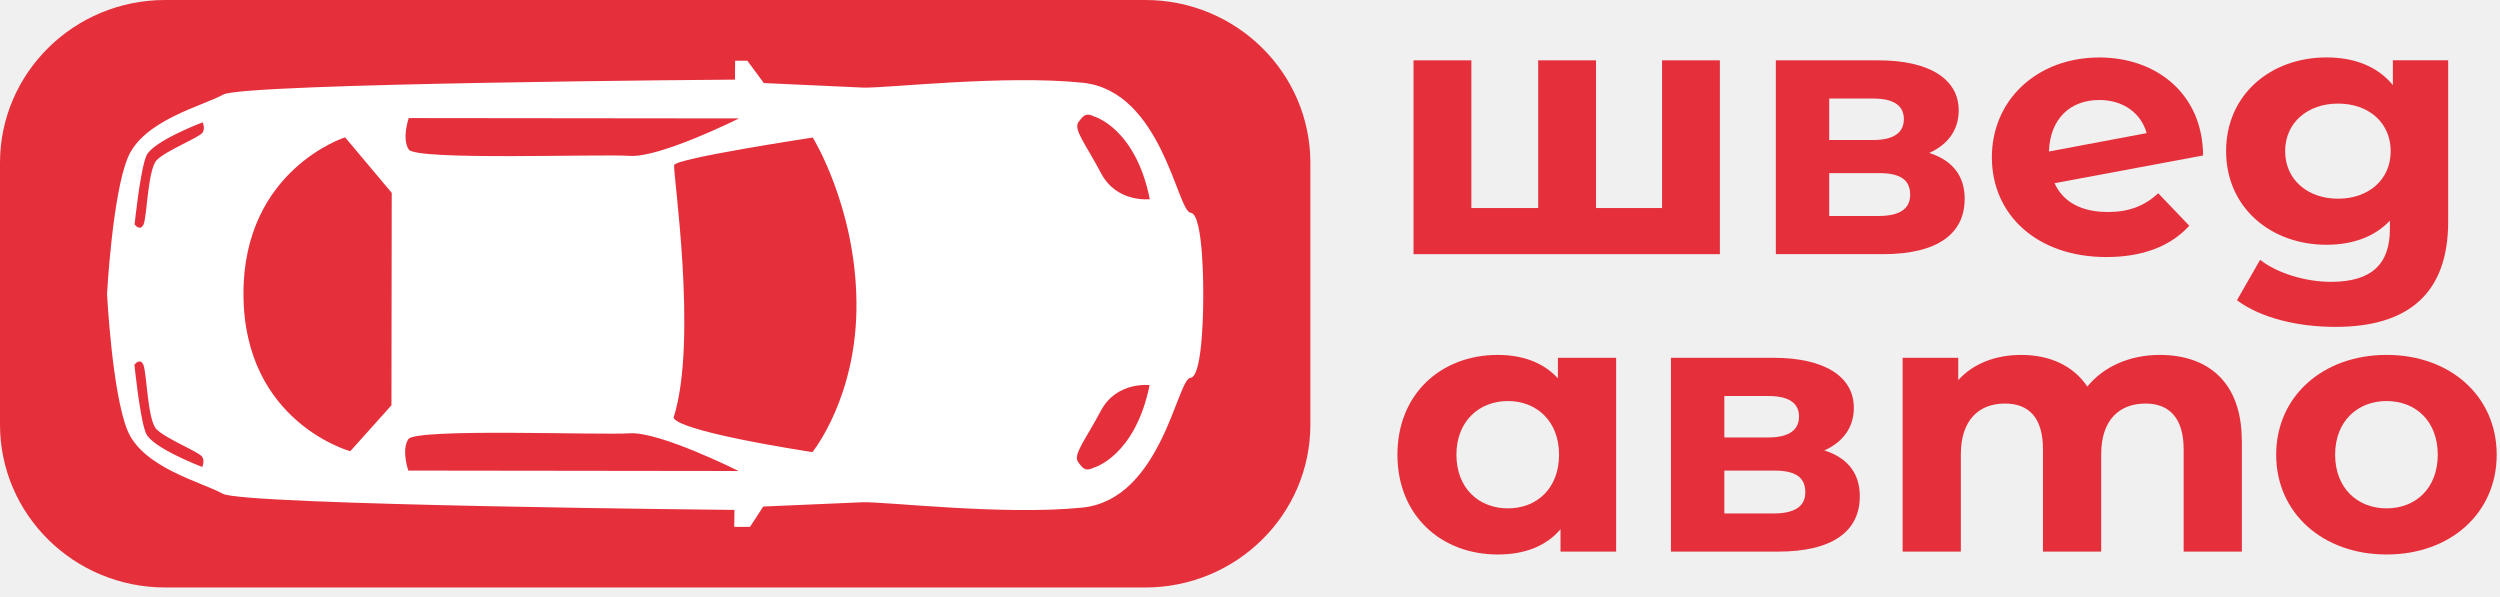
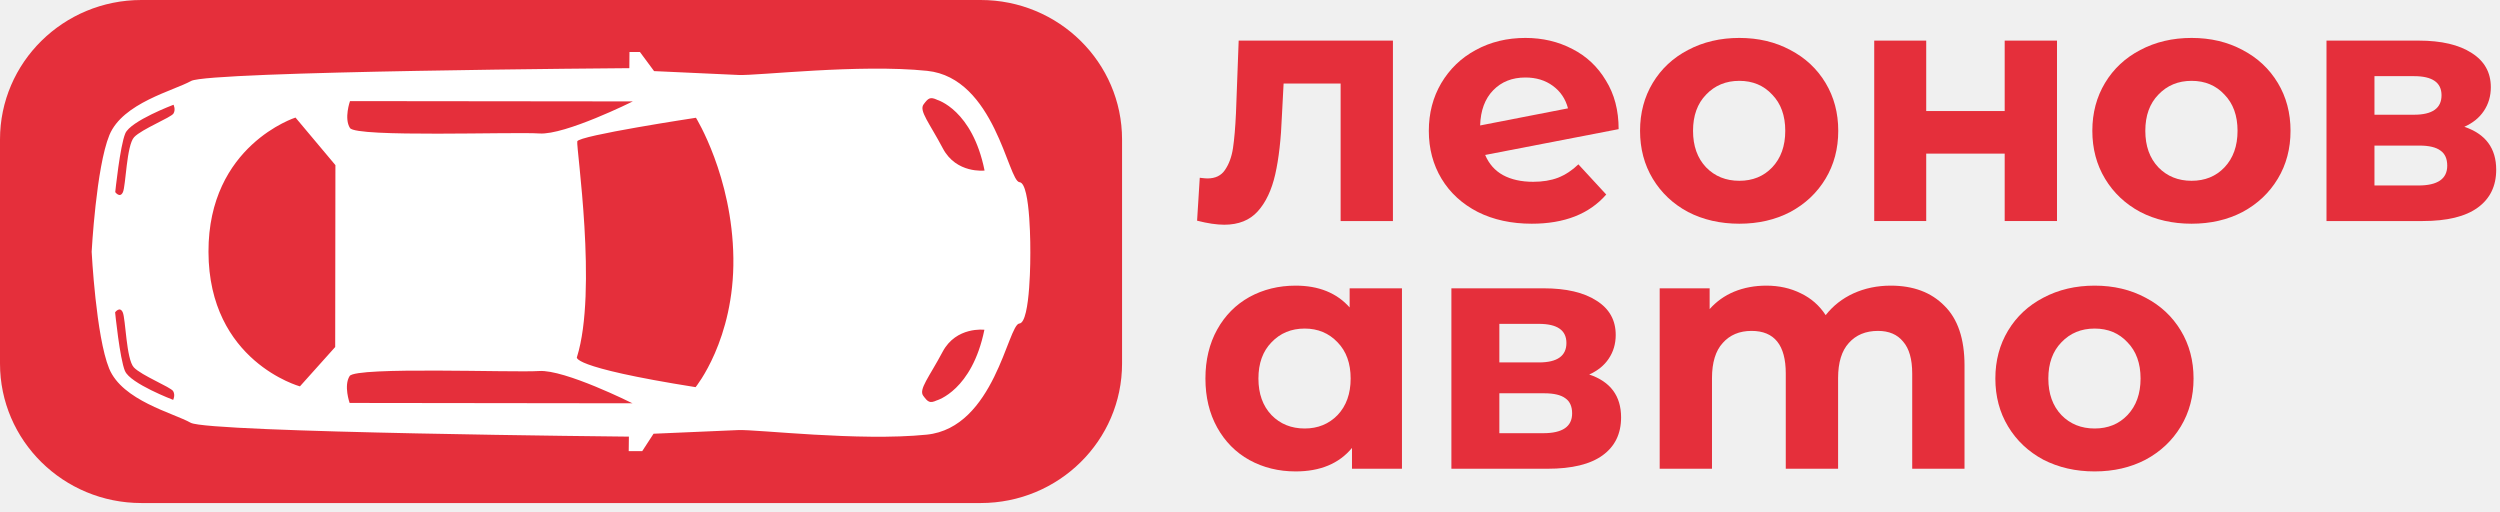
- <svg xmlns="http://www.w3.org/2000/svg" width="155" height="37" viewBox="0 0 155 37" fill="none">
-   <g clip-path="url(#clip0_139_793)">
-     <path d="M71.003 0H10.241C4.585 0 0 4.522 0 10.1V26.323C0 31.901 4.585 36.423 10.241 36.423H71.003C76.659 36.423 81.243 31.901 81.243 26.323V10.1C81.243 4.522 76.659 0 71.003 0Z" fill="#E52F3B" />
-     <path d="M106.632 3.741V15.758H87.639V3.741H91.225V12.899H95.368V3.741H98.954V12.899H103.048V3.741H106.635H106.632Z" fill="#E52F3B" />
-     <path d="M121.808 12.341C121.808 14.462 120.165 15.758 116.742 15.758H110.102V3.741H116.465C119.587 3.741 121.44 4.881 121.44 6.846C121.44 8.052 120.768 8.966 119.613 9.482C121.069 9.95 121.811 10.912 121.811 12.341H121.808ZM113.411 8.68H116.142C117.391 8.68 118.04 8.234 118.04 7.384C118.04 6.534 117.391 6.11 116.142 6.11H113.411V8.68ZM118.431 12.074C118.431 11.157 117.83 10.733 116.51 10.733H113.411V13.392H116.442C117.759 13.392 118.431 12.969 118.431 12.074Z" fill="#E52F3B" />
-     <path d="M133.814 11.985L135.735 13.995C134.579 15.268 132.842 15.937 130.599 15.937C126.295 15.937 123.496 13.323 123.496 9.75C123.496 6.178 126.318 3.563 130.16 3.563C133.675 3.563 136.568 5.796 136.591 9.639L127.383 11.358C127.916 12.543 129.072 13.144 130.692 13.144C132.009 13.144 132.959 12.765 133.814 11.982V11.985ZM127.034 9.394L133.094 8.254C132.746 7.025 131.661 6.2 130.156 6.2C128.352 6.2 127.102 7.362 127.034 9.394Z" fill="#E52F3B" />
-     <path d="M151.787 3.741V13.745C151.787 18.213 149.288 20.267 144.801 20.267C142.441 20.267 140.152 19.709 138.692 18.614L140.126 16.111C141.191 16.939 142.925 17.474 144.52 17.474C147.064 17.474 148.174 16.356 148.174 14.191V13.679C147.225 14.685 145.859 15.175 144.242 15.175C140.794 15.175 138.018 12.876 138.018 9.367C138.018 5.858 140.794 3.56 144.242 3.56C145.976 3.56 147.412 4.117 148.358 5.279V3.738H151.78L151.787 3.741ZM148.223 9.371C148.223 7.607 146.857 6.422 144.962 6.422C143.067 6.422 141.679 7.607 141.679 9.371C141.679 11.134 143.067 12.319 144.962 12.319C146.857 12.319 148.223 11.134 148.223 9.371Z" fill="#E52F3B" />
-     <path d="M100.2 22.183V34.2H96.752V32.815C95.851 33.865 94.531 34.378 92.865 34.378C89.349 34.378 86.641 31.965 86.641 28.191C86.641 24.418 89.346 22.005 92.865 22.005C94.392 22.005 95.687 22.473 96.591 23.457V22.183H100.2ZM96.662 28.191C96.662 26.115 95.273 24.864 93.491 24.864C91.709 24.864 90.298 26.115 90.298 28.191C90.298 30.267 91.687 31.519 93.491 31.519C95.296 31.519 96.662 30.267 96.662 28.191Z" fill="#E52F3B" />
-     <path d="M115.306 30.784C115.306 32.904 113.663 34.2 110.24 34.2H103.6V22.184H109.963C113.085 22.184 114.938 23.324 114.938 25.288C114.938 26.495 114.266 27.409 113.111 27.925C114.567 28.393 115.309 29.354 115.309 30.784H115.306ZM106.909 27.122H109.64C110.889 27.122 111.538 26.677 111.538 25.826C111.538 24.976 110.889 24.553 109.64 24.553H106.909V27.122ZM111.929 30.517C111.929 29.599 111.328 29.176 110.008 29.176H106.909V31.835H109.94C111.257 31.835 111.929 31.411 111.929 30.517Z" fill="#E52F3B" />
-     <path d="M138.996 27.322V34.2H135.387V27.857C135.387 25.915 134.486 25.02 133.027 25.02C131.406 25.02 130.273 26.026 130.273 28.169V34.2H126.664V27.857C126.664 25.915 125.808 25.02 124.304 25.02C122.709 25.02 121.572 26.026 121.572 28.169V34.2H117.963V22.183H121.411V23.568C122.337 22.54 123.726 22.005 125.32 22.005C127.054 22.005 128.536 22.651 129.414 23.969C130.408 22.74 132.029 22.005 133.902 22.005C136.862 22.005 138.99 23.657 138.99 27.319L138.996 27.322Z" fill="#E52F3B" />
-     <path d="M141.123 28.191C141.123 24.574 144.016 22.004 147.971 22.004C151.925 22.004 154.795 24.574 154.795 28.191C154.795 31.808 151.929 34.378 147.971 34.378C144.012 34.378 141.123 31.808 141.123 28.191ZM151.141 28.191C151.141 26.115 149.775 24.864 147.971 24.864C146.166 24.864 144.778 26.115 144.778 28.191C144.778 30.267 146.166 31.518 147.971 31.518C149.775 31.518 151.141 30.267 151.141 28.191Z" fill="#E52F3B" />
-     <path d="M47.357 5.146L46.334 3.764H45.578L45.568 4.936C45.568 4.936 15.118 5.152 13.839 5.862C12.564 6.573 8.884 7.451 7.922 9.779C6.963 12.107 6.637 18.23 6.637 18.23C6.637 18.23 6.95 24.352 7.902 26.683C8.858 29.011 12.535 29.896 13.81 30.612C15.085 31.326 45.536 31.615 45.536 31.615L45.523 32.666H46.501L47.321 31.405C47.321 31.405 52.106 31.201 53.446 31.141C54.785 31.08 62.185 31.969 67.099 31.472C72.012 30.975 72.978 23.49 73.807 23.426C74.637 23.365 74.602 18.309 74.602 18.309C74.602 18.309 74.65 13.256 73.82 13.192C72.991 13.129 72.041 5.64 67.131 5.13C62.221 4.621 54.818 5.493 53.478 5.429C52.138 5.366 47.354 5.149 47.354 5.149L47.357 5.146ZM25.342 9.273C24.897 8.582 25.342 7.321 25.342 7.321L45.82 7.343C45.82 7.343 40.907 9.792 39.057 9.664C37.207 9.537 25.788 9.964 25.342 9.269V9.273ZM8.345 13.912C8.345 13.912 8.69 10.556 9.074 9.658C9.458 8.757 12.564 7.585 12.564 7.585C12.564 7.585 12.735 7.919 12.564 8.216C12.393 8.508 10.265 9.346 9.713 9.932C9.161 10.518 9.113 13.453 8.9 13.915C8.687 14.377 8.348 13.915 8.348 13.915L8.345 13.912ZM21.397 8.515L24.287 11.957L24.27 25.126L21.717 27.976C21.717 27.976 15.111 26.177 15.095 18.236C15.076 10.518 21.4 8.512 21.4 8.512L21.397 8.515ZM9.052 26.871C8.671 25.97 8.335 22.614 8.335 22.614C8.335 22.614 8.677 22.152 8.887 22.614C9.1 23.076 9.139 26.011 9.691 26.6C10.243 27.189 12.367 28.03 12.538 28.323C12.709 28.616 12.538 28.953 12.538 28.953C12.538 28.953 9.436 27.772 9.055 26.871H9.052ZM25.316 29.18C25.316 29.18 24.871 27.922 25.316 27.228C25.765 26.537 37.181 26.989 39.034 26.865C40.884 26.741 45.794 29.202 45.794 29.202L25.316 29.176V29.18ZM71.276 23.878C70.379 28.282 67.825 28.992 67.825 28.992C67.325 29.221 67.186 29.116 66.847 28.654C66.508 28.192 67.273 27.314 68.254 25.467C69.236 23.623 71.276 23.878 71.276 23.878ZM53.1 18.682C53.178 24.598 50.366 28.033 50.366 28.033C41.055 26.556 41.778 25.843 41.778 25.843C43.273 21.063 41.71 10.658 41.797 10.237C41.882 9.817 50.392 8.528 50.392 8.528C50.392 8.528 53.023 12.766 53.1 18.682ZM67.851 7.228C67.851 7.228 70.401 7.945 71.289 12.348C71.289 12.348 69.249 12.597 68.271 10.75C67.296 8.903 66.531 8.021 66.873 7.56C67.215 7.098 67.351 6.996 67.851 7.225V7.228Z" fill="white" />
-   </g>
-   <defs>
-     <clipPath id="clip0_139_793">
-       <rect width="154.797" height="36.423" fill="white" />
-     </clipPath>
-   </defs>
+ <svg xmlns="http://www.w3.org/2000/svg" width="181" height="37" viewBox="0 0 181 37" fill="none">
+   <path d="M70.998 0H10.24C4.585 0 0 4.522 0 10.099V26.321C0 31.898 4.585 36.42 10.24 36.42H70.998C76.653 36.42 81.237 31.898 81.237 26.321V10.099C81.237 4.522 76.653 0 70.998 0Z" fill="#E52F3B" />
+   <path d="M47.353 5.145L46.33 3.763H45.574L45.564 4.935C45.564 4.935 15.116 5.151 13.838 5.861C12.563 6.571 8.883 7.45 7.921 9.777C6.962 12.105 6.636 18.227 6.636 18.227C6.636 18.227 6.949 24.35 7.901 26.68C8.857 29.008 12.534 29.893 13.809 30.609C15.084 31.323 45.532 31.612 45.532 31.612L45.519 32.663H46.497L47.317 31.402C47.317 31.402 52.102 31.198 53.441 31.138C54.781 31.077 62.18 31.966 67.093 31.469C72.007 30.972 72.972 23.487 73.801 23.423C74.631 23.363 74.596 18.307 74.596 18.307C74.596 18.307 74.644 13.254 73.814 13.191C72.985 13.127 72.035 5.638 67.126 5.129C62.215 4.62 54.813 5.492 53.474 5.428C52.134 5.365 47.35 5.148 47.35 5.148L47.353 5.145ZM25.34 9.271C24.894 8.58 25.34 7.32 25.34 7.32L45.816 7.342C45.816 7.342 40.903 9.79 39.053 9.663C37.203 9.535 25.785 9.962 25.34 9.268V9.271ZM8.343 13.91C8.343 13.91 8.689 10.554 9.073 9.656C9.457 8.755 12.563 7.584 12.563 7.584C12.563 7.584 12.734 7.918 12.563 8.214C12.392 8.507 10.264 9.344 9.712 9.93C9.16 10.516 9.112 13.452 8.899 13.913C8.686 14.375 8.347 13.913 8.347 13.913L8.343 13.91ZM21.395 8.513L24.284 11.955L24.268 25.124L21.715 27.973C21.715 27.973 15.11 26.174 15.094 18.234C15.074 10.516 21.398 8.51 21.398 8.51L21.395 8.513ZM9.05 26.868C8.669 25.967 8.334 22.611 8.334 22.611C8.334 22.611 8.676 22.15 8.886 22.611C9.099 23.073 9.138 26.009 9.69 26.598C10.242 27.187 12.366 28.027 12.537 28.32C12.708 28.613 12.537 28.951 12.537 28.951C12.537 28.951 9.435 27.769 9.054 26.868H9.05ZM25.314 29.177C25.314 29.177 24.869 27.919 25.314 27.225C25.763 26.534 37.178 26.986 39.031 26.862C40.88 26.738 45.79 29.199 45.79 29.199L25.314 29.173V29.177ZM71.27 23.875C70.373 28.279 67.82 28.989 67.82 28.989C67.319 29.218 67.18 29.113 66.841 28.651C66.502 28.19 67.267 27.311 68.249 25.464C69.23 23.621 71.27 23.875 71.27 23.875ZM53.096 18.68C53.173 24.595 50.361 28.03 50.361 28.03C41.051 26.553 41.775 25.84 41.775 25.84C43.269 21.061 41.707 10.656 41.794 10.236C41.878 9.816 50.387 8.526 50.387 8.526C50.387 8.526 53.018 12.764 53.096 18.68ZM67.845 7.227C67.845 7.227 70.396 7.944 71.283 12.347C71.283 12.347 69.243 12.595 68.265 10.748C67.29 8.902 66.525 8.02 66.867 7.558C67.209 7.097 67.345 6.995 67.845 7.224V7.227Z" fill="white" />
+   <path d="M100.848 2.94V16.003H97.061V6.048H92.933L92.812 8.354C92.747 10.07 92.585 11.495 92.326 12.628C92.067 13.761 91.646 14.651 91.064 15.298C90.481 15.946 89.672 16.27 88.636 16.27C88.085 16.27 87.43 16.172 86.669 15.978L86.863 12.87C87.122 12.903 87.308 12.919 87.422 12.919C87.988 12.919 88.409 12.717 88.684 12.312C88.975 11.891 89.17 11.365 89.267 10.734C89.364 10.086 89.437 9.236 89.485 8.184L89.68 2.94H100.848Z" fill="#E52F3B" />
+   <path d="M110.998 13.162C111.678 13.162 112.277 13.065 112.795 12.87C113.329 12.66 113.822 12.336 114.276 11.899L116.291 14.084C115.061 15.493 113.264 16.197 110.901 16.197C109.428 16.197 108.125 15.914 106.992 15.347C105.859 14.764 104.985 13.963 104.369 12.943C103.754 11.923 103.447 10.766 103.447 9.471C103.447 8.192 103.746 7.043 104.345 6.023C104.96 4.987 105.794 4.186 106.846 3.62C107.914 3.037 109.112 2.746 110.439 2.746C111.686 2.746 112.819 3.013 113.839 3.547C114.858 4.065 115.668 4.826 116.267 5.829C116.882 6.817 117.189 7.99 117.189 9.35L107.526 11.219C107.801 11.867 108.23 12.352 108.813 12.676C109.412 13 110.14 13.162 110.998 13.162ZM110.439 5.611C109.484 5.611 108.707 5.918 108.109 6.533C107.51 7.148 107.194 7.998 107.162 9.083L113.523 7.844C113.345 7.165 112.981 6.622 112.43 6.218C111.88 5.813 111.216 5.611 110.439 5.611Z" fill="#E52F3B" />
+   <path d="M125.927 16.197C124.551 16.197 123.313 15.914 122.212 15.347C121.127 14.764 120.278 13.963 119.662 12.943C119.047 11.923 118.74 10.766 118.74 9.471C118.74 8.176 119.047 7.019 119.662 5.999C120.278 4.979 121.127 4.186 122.212 3.62C123.313 3.037 124.551 2.746 125.927 2.746C127.303 2.746 128.533 3.037 129.617 3.62C130.702 4.186 131.552 4.979 132.167 5.999C132.782 7.019 133.089 8.176 133.089 9.471C133.089 10.766 132.782 11.923 132.167 12.943C131.552 13.963 130.702 14.764 129.617 15.347C128.533 15.914 127.303 16.197 125.927 16.197ZM125.927 13.089C126.898 13.089 127.691 12.765 128.306 12.118C128.937 11.454 129.253 10.572 129.253 9.471C129.253 8.37 128.937 7.496 128.306 6.849C127.691 6.185 126.898 5.853 125.927 5.853C124.955 5.853 124.154 6.185 123.523 6.849C122.892 7.496 122.576 8.37 122.576 9.471C122.576 10.572 122.892 11.454 123.523 12.118C124.154 12.765 124.955 13.089 125.927 13.089Z" fill="#E52F3B" />
+   <path d="M135.694 2.94H139.458V8.039H145.139V2.94H148.927V16.003H145.139V11.122H139.458V16.003H135.694V2.94Z" fill="#E52F3B" />
+   <path d="M158.671 16.197C157.296 16.197 156.057 15.914 154.957 15.347C153.872 14.764 153.022 13.963 152.407 12.943C151.792 11.923 151.485 10.766 151.485 9.471C151.485 8.176 151.792 7.019 152.407 5.999C153.022 4.979 153.872 4.186 154.957 3.62C156.057 3.037 157.296 2.746 158.671 2.746C160.047 2.746 161.278 3.037 162.362 3.62C163.447 4.186 164.296 4.979 164.911 5.999C165.527 7.019 165.834 8.176 165.834 9.471C165.834 10.766 165.527 11.923 164.911 12.943C164.296 13.963 163.447 14.764 162.362 15.347C161.278 15.914 160.047 16.197 158.671 16.197ZM158.671 13.089C159.643 13.089 160.436 12.765 161.051 12.118C161.682 11.454 161.998 10.572 161.998 9.471C161.998 8.37 161.682 7.496 161.051 6.849C160.436 6.185 159.643 5.853 158.671 5.853C157.7 5.853 156.899 6.185 156.268 6.849C155.636 7.496 155.321 8.37 155.321 9.471C155.321 10.572 155.636 11.454 156.268 12.118C156.899 12.765 157.7 13.089 158.671 13.089Z" fill="#E52F3B" />
+   <path d="M178.418 9.18C179.956 9.698 180.725 10.734 180.725 12.288C180.725 13.469 180.28 14.384 179.39 15.031C178.499 15.679 177.172 16.003 175.408 16.003H168.439V2.94H175.116C176.751 2.94 178.03 3.239 178.952 3.838C179.875 4.421 180.336 5.246 180.336 6.315C180.336 6.962 180.166 7.537 179.827 8.039C179.503 8.524 179.033 8.905 178.418 9.18ZM171.911 8.306H174.776C176.104 8.306 176.767 7.836 176.767 6.897C176.767 5.975 176.104 5.514 174.776 5.514H171.911V8.306ZM175.092 13.429C176.484 13.429 177.18 12.951 177.18 11.996C177.18 11.495 177.018 11.13 176.694 10.904C176.371 10.661 175.861 10.54 175.165 10.54H171.911V13.429H175.092Z" fill="#E52F3B" />
+   <path d="M101.502 20.874V33.937H97.884V32.431C96.945 33.564 95.585 34.131 93.805 34.131C92.575 34.131 91.458 33.856 90.454 33.305C89.467 32.755 88.69 31.97 88.123 30.95C87.557 29.93 87.273 28.749 87.273 27.405C87.273 26.062 87.557 24.88 88.123 23.86C88.69 22.841 89.467 22.056 90.454 21.505C91.458 20.955 92.575 20.68 93.805 20.68C95.472 20.68 96.775 21.206 97.714 22.258V20.874H101.502ZM94.46 31.023C95.415 31.023 96.209 30.699 96.84 30.052C97.471 29.388 97.787 28.506 97.787 27.405C97.787 26.305 97.471 25.43 96.84 24.783C96.209 24.119 95.415 23.788 94.46 23.788C93.489 23.788 92.688 24.119 92.057 24.783C91.425 25.43 91.11 26.305 91.11 27.405C91.11 28.506 91.425 29.388 92.057 30.052C92.688 30.699 93.489 31.023 94.46 31.023Z" fill="#E52F3B" />
+   <path d="M115.06 27.114C116.598 27.632 117.367 28.668 117.367 30.222C117.367 31.403 116.922 32.318 116.031 32.965C115.141 33.613 113.814 33.937 112.049 33.937H105.081V20.874H111.758C113.393 20.874 114.672 21.173 115.594 21.772C116.517 22.355 116.978 23.18 116.978 24.249C116.978 24.896 116.808 25.471 116.468 25.973C116.145 26.458 115.675 26.839 115.06 27.114ZM108.553 26.24H111.418C112.745 26.24 113.409 25.77 113.409 24.832C113.409 23.909 112.745 23.448 111.418 23.448H108.553V26.24ZM111.734 31.363C113.126 31.363 113.822 30.885 113.822 29.93C113.822 29.429 113.66 29.064 113.336 28.838C113.013 28.595 112.503 28.474 111.807 28.474H108.553V31.363H111.734Z" fill="#E52F3B" />
+   <path d="M136.89 20.68C138.524 20.68 139.819 21.165 140.774 22.137C141.746 23.091 142.231 24.532 142.231 26.458V33.937H138.444V27.041C138.444 26.005 138.225 25.236 137.788 24.734C137.367 24.216 136.76 23.957 135.967 23.957C135.077 23.957 134.373 24.249 133.855 24.832C133.337 25.398 133.078 26.248 133.078 27.381V33.937H129.29V27.041C129.29 24.985 128.464 23.957 126.813 23.957C125.939 23.957 125.243 24.249 124.725 24.832C124.207 25.398 123.948 26.248 123.948 27.381V33.937H120.161V20.874H123.778V22.379C124.264 21.829 124.855 21.408 125.551 21.117C126.263 20.825 127.04 20.68 127.882 20.68C128.804 20.68 129.638 20.866 130.383 21.238C131.127 21.594 131.726 22.12 132.179 22.816C132.713 22.137 133.385 21.61 134.195 21.238C135.02 20.866 135.918 20.68 136.89 20.68Z" fill="#E52F3B" />
+   <path d="M151.651 34.131C150.275 34.131 149.036 33.847 147.936 33.281C146.851 32.698 146.001 31.897 145.386 30.877C144.771 29.858 144.464 28.7 144.464 27.405C144.464 26.11 144.771 24.953 145.386 23.933C146.001 22.913 146.851 22.12 147.936 21.554C149.036 20.971 150.275 20.68 151.651 20.68C153.026 20.68 154.257 20.971 155.341 21.554C156.426 22.12 157.275 22.913 157.89 23.933C158.506 24.953 158.813 26.11 158.813 27.405C158.813 28.7 158.506 29.858 157.89 30.877C157.275 31.897 156.426 32.698 155.341 33.281C154.257 33.847 153.026 34.131 151.651 34.131ZM151.651 31.023C152.622 31.023 153.415 30.699 154.03 30.052C154.661 29.388 154.977 28.506 154.977 27.405C154.977 26.305 154.661 25.43 154.03 24.783C153.415 24.119 152.622 23.788 151.651 23.788C150.679 23.788 149.878 24.119 149.247 24.783C148.616 25.43 148.3 26.305 148.3 27.405C148.3 28.506 148.616 29.388 149.247 30.052C149.878 30.699 150.679 31.023 151.651 31.023Z" fill="#E52F3B" />
</svg>
